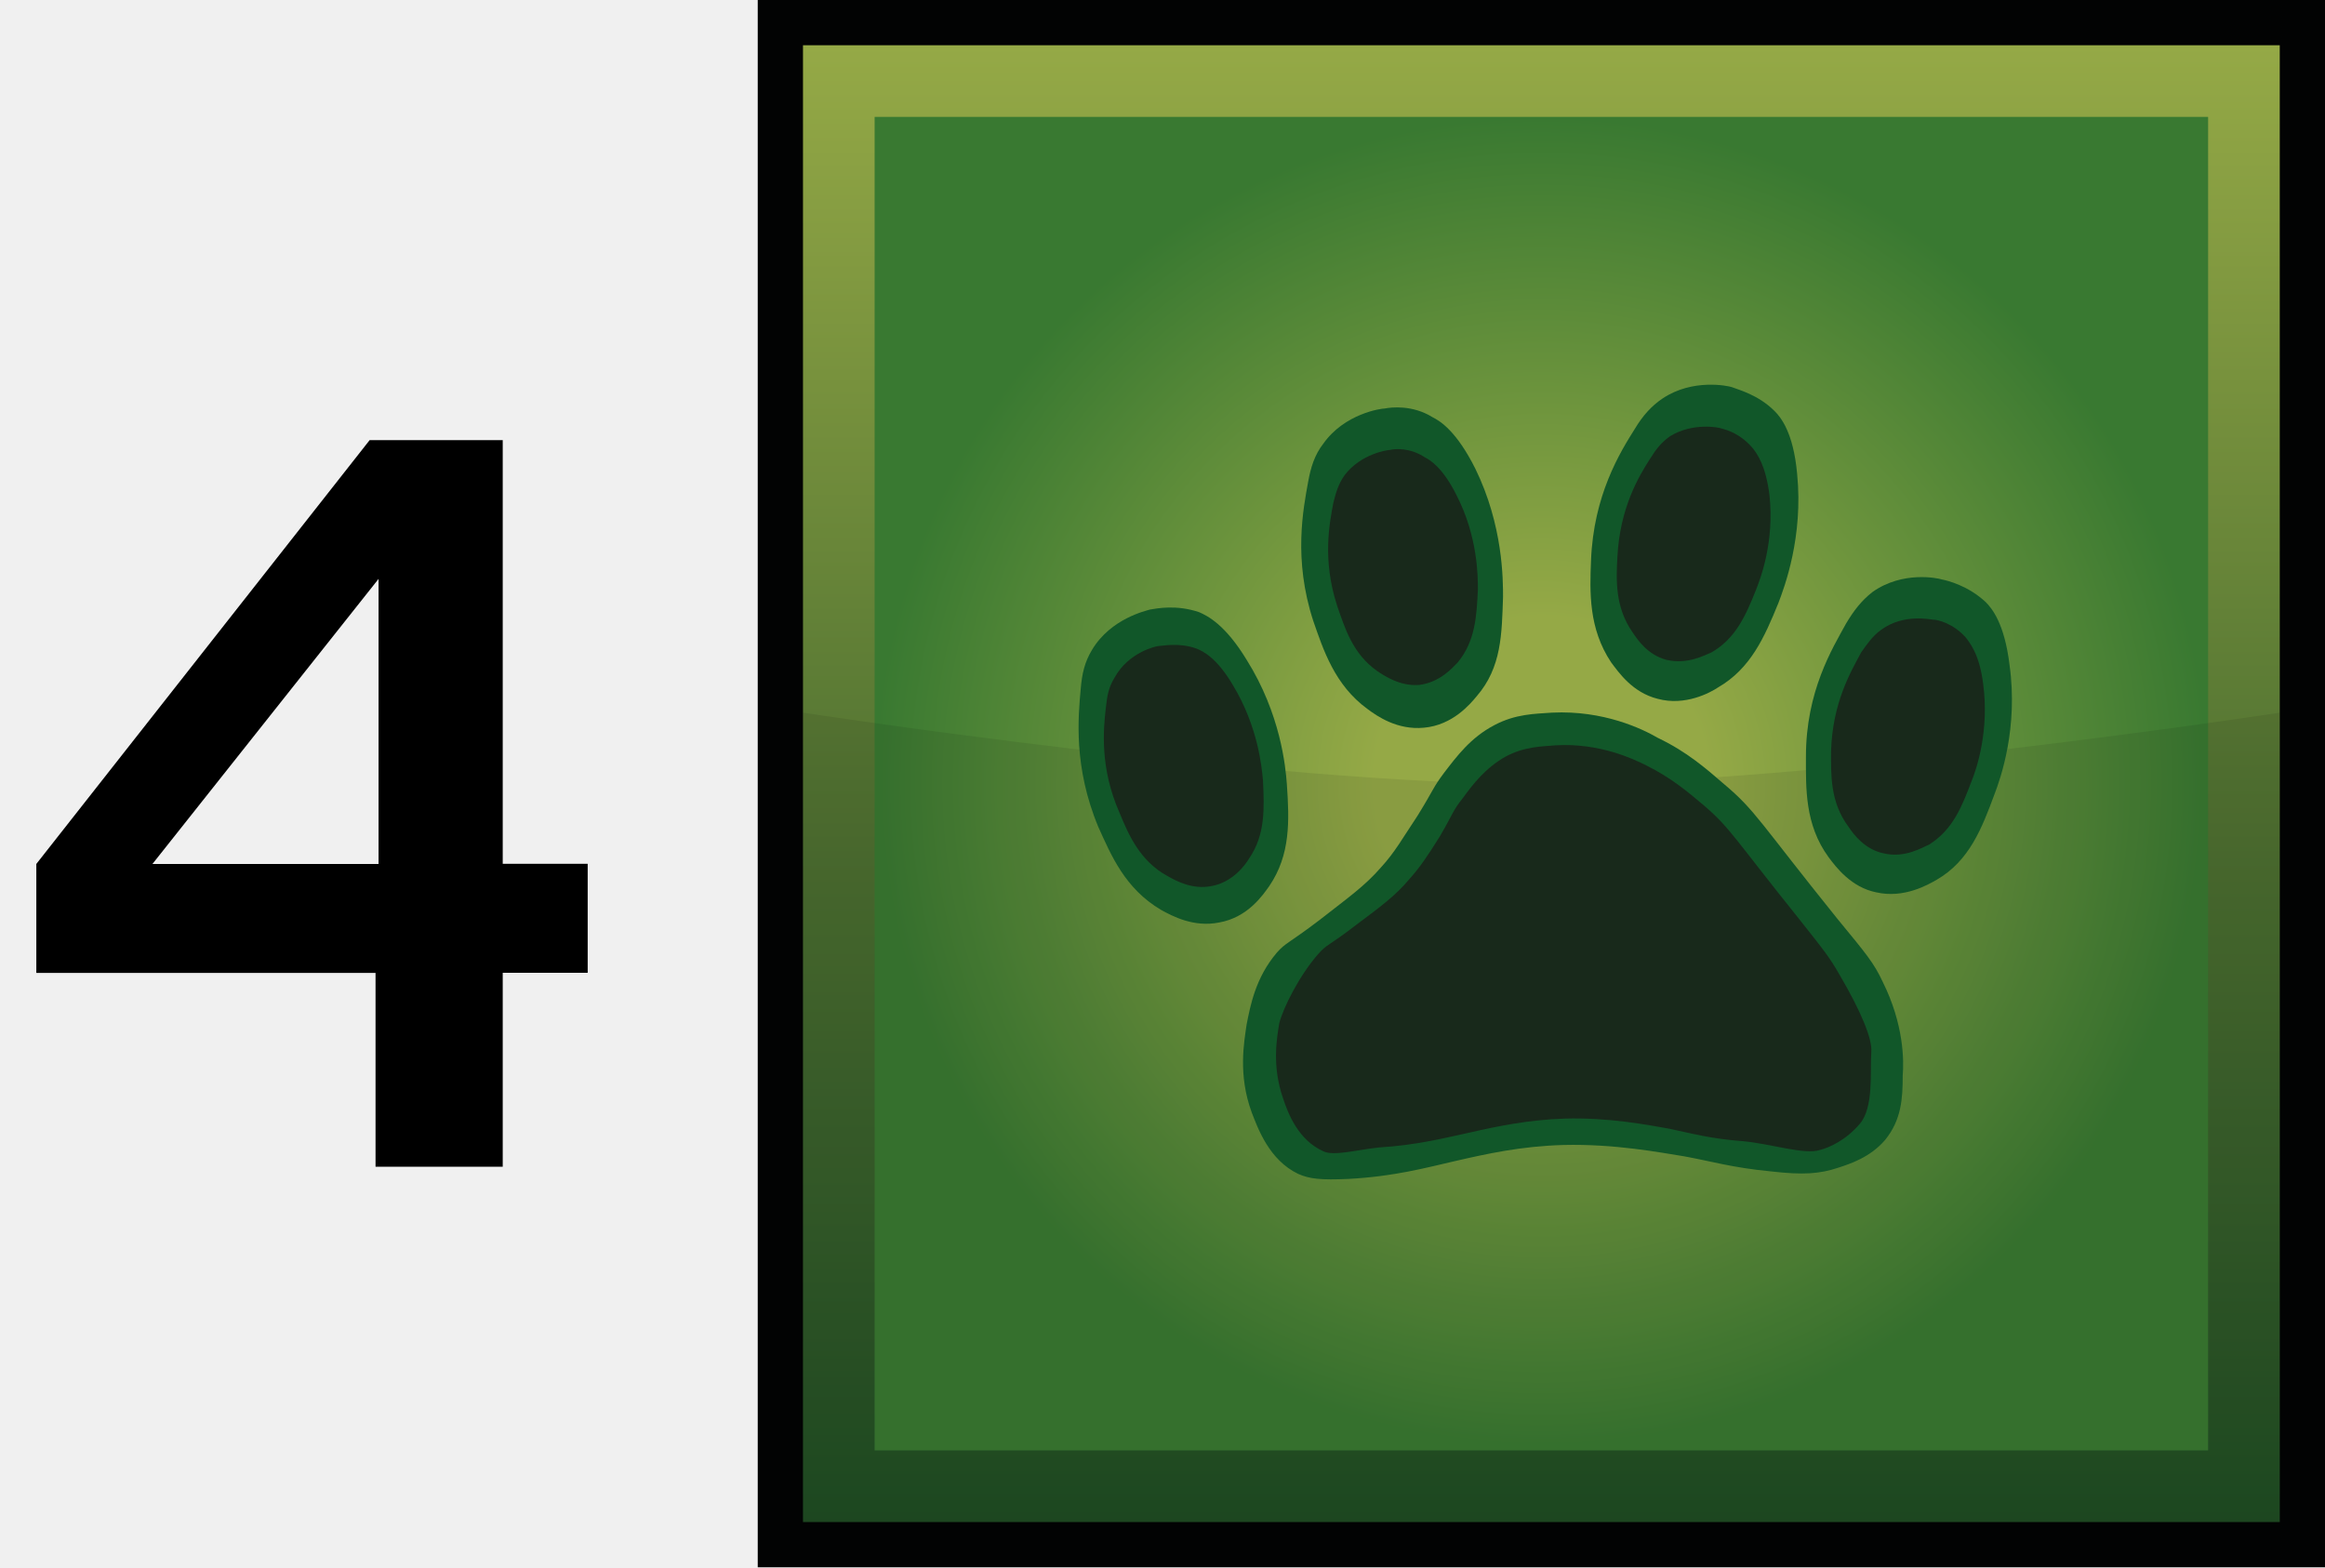
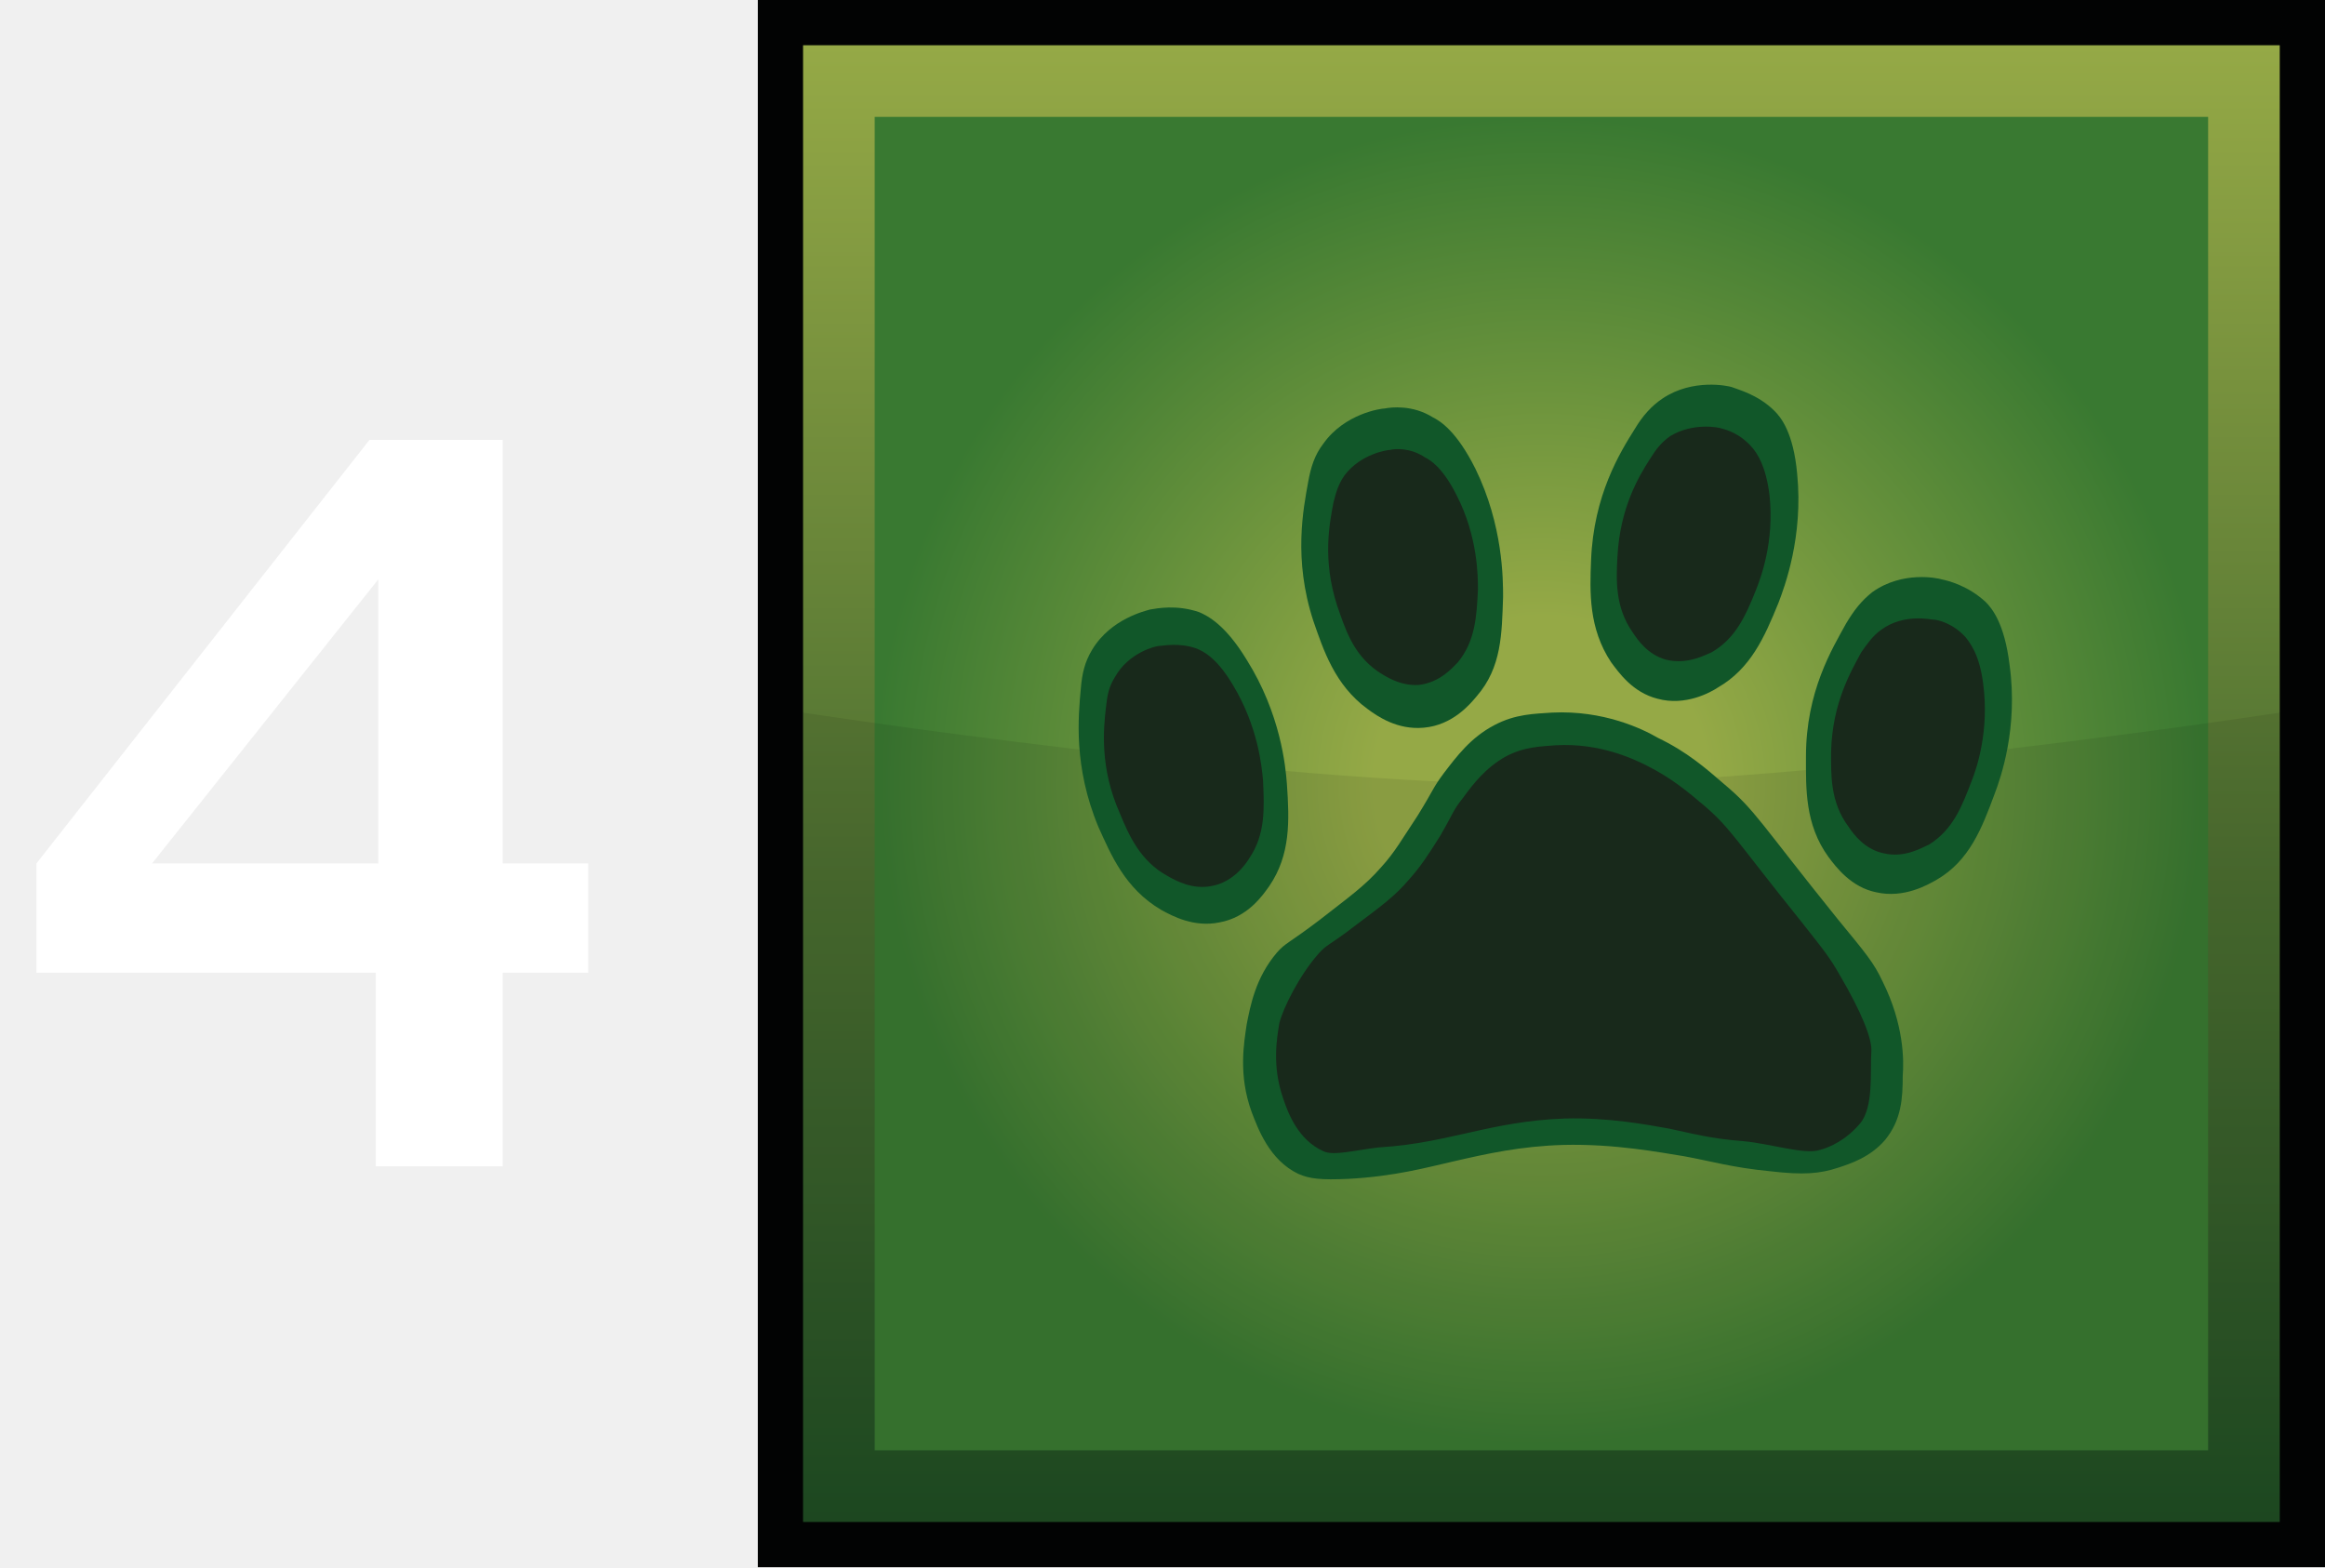
- <svg xmlns="http://www.w3.org/2000/svg" id="Layer" viewBox="0 0 184.99 124.7">
-   <defs>
-     <style>.cls-1,.cls-2{fill:#020303;}.cls-3{fill:#18291b;}.cls-4{fill:url(#radial-gradient);}.cls-2{isolation:isolate;opacity:.08;}.cls-5{fill:#115729;}.cls-6{fill:url(#linear-gradient);}</style>
-     <linearGradient id="linear-gradient" x1="-952.85" y1="-1230.38" x2="-869.76" y2="-1147.29" gradientTransform="translate(-73.61 -1422.68) rotate(-45) scale(1 -1)" gradientUnits="userSpaceOnUse">
-       <stop offset="0" stop-color="#1f4d23" />
-       <stop offset=".43" stop-color="#4b6e30" />
-       <stop offset="1" stop-color="#95a946" />
+ <svg xmlns="http://www.w3.org/2000/svg" version="1.1" id="Layer" x="0px" y="0px" viewBox="0 0 185 124.7" style="enable-background:new 0 0 185 124.7;" xml:space="preserve">
+   <style type="text/css">
+ 	.st0{fill:#020303;}
+ 	.st1{fill:url(#SVGID_1_);}
+ 	.st2{fill:url(#SVGID_00000008858915700532660390000006017327095841366692_);}
+ 	.st3{opacity:8.000000e-02;fill:#020303;enable-background:new    ;}
+ 	.st4{fill:#115729;}
+ 	.st5{fill:#18291B;}
+ 	.st6{fill:#FFFFFF;}
+ </style>
+   <g id="animal">
+     <rect x="60.3" y="0" class="st0" width="124.7" height="124.7" />
+     <linearGradient id="SVGID_1_" gradientUnits="userSpaceOnUse" x1="-1173.474" y1="1889.049" x2="-1090.389" y2="1805.964" gradientTransform="matrix(0.7071 -0.7071 0.7071 0.7071 -383.3481 -2044.43)">
+       <stop offset="0" style="stop-color:#1F4D23" />
+       <stop offset="0.43" style="stop-color:#4B6E30" />
+       <stop offset="1" style="stop-color:#95A946" />
    </linearGradient>
-     <radialGradient id="radial-gradient" cx="122.64" cy="-190.61" fx="122.64" fy="-190.61" r="53.05" gradientTransform="translate(0 -128.26) scale(1 -1)" gradientUnits="userSpaceOnUse">
-       <stop offset=".25" stop-color="#95a946" />
-       <stop offset="1" stop-color="#397931" />
+     <rect x="63.9" y="3.6" class="st1" width="117.5" height="117.5" />
+     <radialGradient id="SVGID_00000016772035809701805310000007905193181190883720_" cx="122.64" cy="916.634" r="53.05" gradientTransform="matrix(1 0 0 1 0 -854.2836)" gradientUnits="userSpaceOnUse">
+       <stop offset="0.25" style="stop-color:#95A946" />
+       <stop offset="1" style="stop-color:#397931" />
    </radialGradient>
-   </defs>
-   <g id="animal">
-     <rect class="cls-1" x="60.29" width="124.7" height="124.7" />
-     <rect class="cls-6" x="63.89" y="3.6" width="117.5" height="117.5" />
-     <rect class="cls-4" x="69.59" y="9.3" width="106.1" height="106.1" />
-     <path id="darker" class="cls-2" d="M181.39,121.1H63.89V56.7s37,5.7,58.7,5.7,58.8-5.7,58.8-5.7V121.1h0Z" />
-     <path class="cls-5" d="M110.19,32.5c-.3,0-3.2,.4-4.9,2.8-.7,.9-1,1.9-1.2,3-.4,2.2-1.2,6.2,.4,11.1,.8,2.3,1.7,5.1,4.3,7,.8,.6,2.4,1.7,4.5,1.5,2.3-.2,3.7-1.9,4.2-2.5,2-2.3,2-5,2.1-7.9,0-1.4,0-5.7-2.2-10.2-1.5-3-2.8-3.8-3.4-4.1-1.6-1-3.3-.8-3.8-.7Z" />
-     <path class="cls-5" d="M137.79,30.8c-.3-.1-3.1-.7-5.5,.9-.9,.6-1.6,1.4-2.2,2.4-1.2,1.9-3.3,5.3-3.5,10.5-.1,2.5-.2,5.4,1.6,8.1,.6,.8,1.7,2.4,3.7,2.9,2.2,.6,4.2-.5,4.8-.9,2.6-1.5,3.7-4,4.8-6.7,.5-1.3,2-5.3,1.5-10.3-.3-3.3-1.3-4.5-1.8-5-1.3-1.3-2.9-1.7-3.4-1.9h0Z" />
-     <path class="cls-5" d="M91.49,48.5c-.3,.1-3.1,.7-4.6,3.2-.6,1-.8,1.9-.9,3.1-.2,2.2-.6,6.2,1.4,11,1,2.2,2.1,4.9,5,6.6,.9,.5,2.6,1.4,4.6,1,2.3-.4,3.5-2.2,4-2.9,1.7-2.5,1.6-5.2,1.4-8.1-.1-1.4-.5-5.6-3.2-9.9-1.7-2.8-3.1-3.5-3.8-3.8-1.8-.6-3.3-.3-3.9-.2Z" />
-     <path class="cls-5" d="M154.49,46.1c-.3-.1-3.1-.7-5.5,1-.9,.7-1.5,1.5-2.1,2.5-1.1,2-3.2,5.4-3.2,10.6,0,2.5-.1,5.4,1.8,8,.6,.8,1.8,2.4,3.8,2.8,2.2,.5,4.1-.6,4.8-1,2.6-1.5,3.6-4.1,4.6-6.8,.5-1.3,1.9-5.3,1.2-10.3-.4-3.3-1.4-4.5-1.9-5-1.4-1.3-3-1.7-3.5-1.8h0Z" />
-     <path class="cls-3" d="M153.79,49.3c-.2,0-2.3-.5-4.1,.8-.7,.5-1.1,1.1-1.6,1.8-.8,1.5-2.3,4-2.4,7.9,0,1.8-.1,4,1.4,6,.4,.6,1.3,1.8,2.8,2.1,1.7,.4,3.1-.5,3.6-.7,1.9-1.2,2.6-3,3.4-5.1,.4-1,1.4-4,.9-7.7-.3-2.4-1.1-3.3-1.4-3.7-1-1.1-2.2-1.4-2.6-1.4h0Z" />
-     <path class="cls-3" d="M136.99,34.1c-.2-.1-2.3-.5-4.1,.6-.7,.5-1.1,1-1.6,1.8-.9,1.4-2.4,3.9-2.6,7.8-.1,1.8-.2,4,1.2,6,.4,.6,1.2,1.8,2.7,2.2,1.7,.4,3.1-.4,3.6-.6,1.9-1.1,2.7-2.9,3.5-4.9,.4-1,1.5-3.9,1.1-7.6-.3-2.4-1-3.3-1.3-3.7-1-1.2-2.1-1.5-2.5-1.6h0Z" />
-     <path class="cls-3" d="M110.59,35.8c-.2,0-2.3,.3-3.6,2-.5,.7-.7,1.4-.9,2.2-.3,1.6-.9,4.5,.3,8.2,.6,1.7,1.2,3.8,3.2,5.2,.6,.4,1.8,1.2,3.3,1.1,1.7-.2,2.7-1.4,3.1-1.8,1.4-1.7,1.5-3.7,1.6-5.8,0-1,0-4.2-1.7-7.5-1.1-2.2-2.1-2.8-2.5-3-1.2-.8-2.4-.7-2.8-.6Z" />
-     <path class="cls-3" d="M92.19,51.4c-.2,0-2.4,.5-3.5,2.5-.5,.8-.6,1.5-.7,2.4-.2,1.7-.5,4.8,1.1,8.4,.7,1.7,1.6,3.8,3.8,5,.7,.4,2,1.1,3.5,.8,1.7-.3,2.7-1.7,3-2.2,1.3-1.9,1.2-4,1.1-6.2-.1-1.1-.4-4.3-2.4-7.6-1.3-2.2-2.4-2.7-2.9-2.9-1.4-.5-2.7-.2-3-.2Z" />
-     <path class="cls-5" d="M123.49,56.7c-1.4,.1-2.9,.1-4.6,1-1.9,1-3,2.5-4,3.8-.9,1.2-.8,1.3-2.1,3.4-1.2,1.8-1.8,2.9-2.9,4.1-1.3,1.5-2.6,2.4-4.9,4.2-2.5,1.9-2.7,1.8-3.4,2.6-1.7,2-2.1,4.2-2.4,5.7-.2,1.4-.7,4,.4,7,.5,1.3,1.4,3.8,3.7,4.9,.9,.4,1.8,.5,4,.4,3.7-.2,6.2-.9,8.4-1.4,2.6-.6,5.3-1.2,8.7-1.3,4.1-.1,7.7,.6,9.6,.9,2.2,.4,3.8,.9,6.9,1.2,2.6,.3,3.9,.2,5.4-.3,.9-.3,2.5-.8,3.7-2.2,1.3-1.6,1.4-3.3,1.4-5.1,.1-1.2,.1-4.1-1.6-7.5-.7-1.5-1.3-2.2-3.6-5-6.2-7.7-6.5-8.6-9-10.7-1.5-1.3-3-2.6-5.3-3.7-1.2-.7-4.3-2.2-8.4-2h0Z" />
-     <path class="cls-3" d="M123.79,59.3c-1.2,.1-2.5,.1-4,.9-1.6,.9-2.6,2.2-3.4,3.3-.8,1-.7,1.1-1.8,3-1,1.6-1.6,2.5-2.5,3.5-1.1,1.3-2.2,2.1-4.2,3.6-2.2,1.7-2.3,1.5-3,2.3-1.5,1.7-2.8,4.3-3.1,5.5-.2,1.2-.6,3.4,.3,6,.4,1.2,1.2,3.3,3.2,4.2,.8,.4,2.6-.1,4.4-.3,3.2-.2,5.4-.8,7.3-1.2,2.2-.5,4.6-1,7.5-1.1,3.5-.1,6.6,.5,8.3,.8,1.9,.4,3.3,.8,5.9,1,2.2,.2,4.9,1.1,6.1,.7,.8-.2,2.1-.8,3.2-2.1,1.1-1.3,.8-4.1,.9-5.7,.1-1-.8-3.2-2.5-6.1-.8-1.4-1.2-1.9-3.1-4.3-5.3-6.6-5.6-7.4-7.7-9.2-1.3-1.1-2.6-2.2-4.6-3.2-1-.5-3.7-1.8-7.2-1.6h0Z" />
+     <rect x="69.6" y="9.3" style="fill:url(#SVGID_00000016772035809701805310000007905193181190883720_);" width="106.1" height="106.1" />
+     <path id="darker" class="st3" d="M181.4,121.1H63.9V56.7c0,0,37,5.7,58.7,5.7s58.8-5.7,58.8-5.7V121.1L181.4,121.1z" />
+     <path class="st4" d="M110.2,32.5c-0.3,0-3.2,0.4-4.9,2.8c-0.7,0.9-1,1.9-1.2,3c-0.4,2.2-1.2,6.2,0.4,11.1c0.8,2.3,1.7,5.1,4.3,7   c0.8,0.6,2.4,1.7,4.5,1.5c2.3-0.2,3.7-1.9,4.2-2.5c2-2.3,2-5,2.1-7.9c0-1.4,0-5.7-2.2-10.2c-1.5-3-2.8-3.8-3.4-4.1   C112.4,32.2,110.7,32.4,110.2,32.5z" />
+     <path class="st4" d="M137.8,30.8c-0.3-0.1-3.1-0.7-5.5,0.9c-0.9,0.6-1.6,1.4-2.2,2.4c-1.2,1.9-3.3,5.3-3.5,10.5   c-0.1,2.5-0.2,5.4,1.6,8.1c0.6,0.8,1.7,2.4,3.7,2.9c2.2,0.6,4.2-0.5,4.8-0.9c2.6-1.5,3.7-4,4.8-6.7c0.5-1.3,2-5.3,1.5-10.3   c-0.3-3.3-1.3-4.5-1.8-5C139.9,31.4,138.3,31,137.8,30.8L137.8,30.8L137.8,30.8z" />
+     <path class="st4" d="M91.5,48.5c-0.3,0.1-3.1,0.7-4.6,3.2c-0.6,1-0.8,1.9-0.9,3.1c-0.2,2.2-0.6,6.2,1.4,11c1,2.2,2.1,4.9,5,6.6   c0.9,0.5,2.6,1.4,4.6,1c2.3-0.4,3.5-2.2,4-2.9c1.7-2.5,1.6-5.2,1.4-8.1c-0.1-1.4-0.5-5.6-3.2-9.9c-1.7-2.8-3.1-3.5-3.8-3.8   C93.6,48.1,92.1,48.4,91.5,48.5z" />
+     <path class="st4" d="M154.5,46.1c-0.3-0.1-3.1-0.7-5.5,1c-0.9,0.7-1.5,1.5-2.1,2.5c-1.1,2-3.2,5.4-3.2,10.6c0,2.5-0.1,5.4,1.8,8   c0.6,0.8,1.8,2.4,3.8,2.8c2.2,0.5,4.1-0.6,4.8-1c2.6-1.5,3.6-4.1,4.6-6.8c0.5-1.3,1.9-5.3,1.2-10.3c-0.4-3.3-1.4-4.5-1.9-5   C156.6,46.6,155,46.2,154.5,46.1L154.5,46.1L154.5,46.1z" />
+     <path class="st5" d="M153.8,49.3c-0.2,0-2.3-0.5-4.1,0.8c-0.7,0.5-1.1,1.1-1.6,1.8c-0.8,1.5-2.3,4-2.4,7.9c0,1.8-0.1,4,1.4,6   c0.4,0.6,1.3,1.8,2.8,2.1c1.7,0.4,3.1-0.5,3.6-0.7c1.9-1.2,2.6-3,3.4-5.1c0.4-1,1.4-4,0.9-7.7c-0.3-2.4-1.1-3.3-1.4-3.7   C155.4,49.6,154.2,49.3,153.8,49.3L153.8,49.3L153.8,49.3z" />
+     <path class="st5" d="M137,34.1c-0.2-0.1-2.3-0.5-4.1,0.6c-0.7,0.5-1.1,1-1.6,1.8c-0.9,1.4-2.4,3.9-2.6,7.8c-0.1,1.8-0.2,4,1.2,6   c0.4,0.6,1.2,1.8,2.7,2.2c1.7,0.4,3.1-0.4,3.6-0.6c1.9-1.1,2.7-2.9,3.5-4.9c0.4-1,1.5-3.9,1.1-7.6c-0.3-2.4-1-3.3-1.3-3.7   C138.5,34.5,137.4,34.2,137,34.1L137,34.1L137,34.1z" />
+     <path class="st5" d="M110.6,35.8c-0.2,0-2.3,0.3-3.6,2c-0.5,0.7-0.7,1.4-0.9,2.2c-0.3,1.6-0.9,4.5,0.3,8.2c0.6,1.7,1.2,3.8,3.2,5.2   c0.6,0.4,1.8,1.2,3.3,1.1c1.7-0.2,2.7-1.4,3.1-1.8c1.4-1.7,1.5-3.7,1.6-5.8c0-1,0-4.2-1.7-7.5c-1.1-2.2-2.1-2.8-2.5-3   C112.2,35.6,111,35.7,110.6,35.8z" />
+     <path class="st5" d="M92.2,51.4c-0.2,0-2.4,0.5-3.5,2.5c-0.5,0.8-0.6,1.5-0.7,2.4c-0.2,1.7-0.5,4.8,1.1,8.4c0.7,1.7,1.6,3.8,3.8,5   c0.7,0.4,2,1.1,3.5,0.8c1.7-0.3,2.7-1.7,3-2.2c1.3-1.9,1.2-4,1.1-6.2c-0.1-1.1-0.4-4.3-2.4-7.6c-1.3-2.2-2.4-2.7-2.9-2.9   C93.8,51.1,92.5,51.4,92.2,51.4z" />
+     <path class="st4" d="M123.5,56.7c-1.4,0.1-2.9,0.1-4.6,1c-1.9,1-3,2.5-4,3.8c-0.9,1.2-0.8,1.3-2.1,3.4c-1.2,1.8-1.8,2.9-2.9,4.1   c-1.3,1.5-2.6,2.4-4.9,4.2c-2.5,1.9-2.7,1.8-3.4,2.6c-1.7,2-2.1,4.2-2.4,5.7c-0.2,1.4-0.7,4,0.4,7c0.5,1.3,1.4,3.8,3.7,4.9   c0.9,0.4,1.8,0.5,4,0.4c3.7-0.2,6.2-0.9,8.4-1.4c2.6-0.6,5.3-1.2,8.7-1.3c4.1-0.1,7.7,0.6,9.6,0.9c2.2,0.4,3.8,0.9,6.9,1.2   c2.6,0.3,3.9,0.2,5.4-0.3c0.9-0.3,2.5-0.8,3.7-2.2c1.3-1.6,1.4-3.3,1.4-5.1c0.1-1.2,0.1-4.1-1.6-7.5c-0.7-1.5-1.3-2.2-3.6-5   c-6.2-7.7-6.5-8.6-9-10.7c-1.5-1.3-3-2.6-5.3-3.7C130.7,58,127.6,56.5,123.5,56.7L123.5,56.7L123.5,56.7z" />
+     <path class="st5" d="M123.8,59.3c-1.2,0.1-2.5,0.1-4,0.9c-1.6,0.9-2.6,2.2-3.4,3.3c-0.8,1-0.7,1.1-1.8,3c-1,1.6-1.6,2.5-2.5,3.5   c-1.1,1.3-2.2,2.1-4.2,3.6c-2.2,1.7-2.3,1.5-3,2.3c-1.5,1.7-2.8,4.3-3.1,5.5c-0.2,1.2-0.6,3.4,0.3,6c0.4,1.2,1.2,3.3,3.2,4.2   c0.8,0.4,2.6-0.1,4.4-0.3c3.2-0.2,5.4-0.8,7.3-1.2c2.2-0.5,4.6-1,7.5-1.1c3.5-0.1,6.6,0.5,8.3,0.8c1.9,0.4,3.3,0.8,5.9,1   c2.2,0.2,4.9,1.1,6.1,0.7c0.8-0.2,2.1-0.8,3.2-2.1c1.1-1.3,0.8-4.1,0.9-5.7c0.1-1-0.8-3.2-2.5-6.1c-0.8-1.4-1.2-1.9-3.1-4.3   c-5.3-6.6-5.6-7.4-7.7-9.2c-1.3-1.1-2.6-2.2-4.6-3.2C130,60.4,127.3,59.1,123.8,59.3C123.8,59.3,123.8,59.3,123.8,59.3z" />
  </g>
-   <path d="M29.88,92.84v-15.43H2.89v-8.67L29.41,35.02h10.59v33.71h6.76v8.67h-6.76v15.43h-10.12Zm-17.76-24.1H30.12v-22.68l-17.99,22.68Z" />
+   <path class="st6" d="M29.9,92.8V77.4h-27v-8.7L29.4,35H40v33.7h6.8v8.7H40v15.4L29.9,92.8L29.9,92.8z M12.1,68.7h18V46.1L12.1,68.7  L12.1,68.7z" />
</svg>
